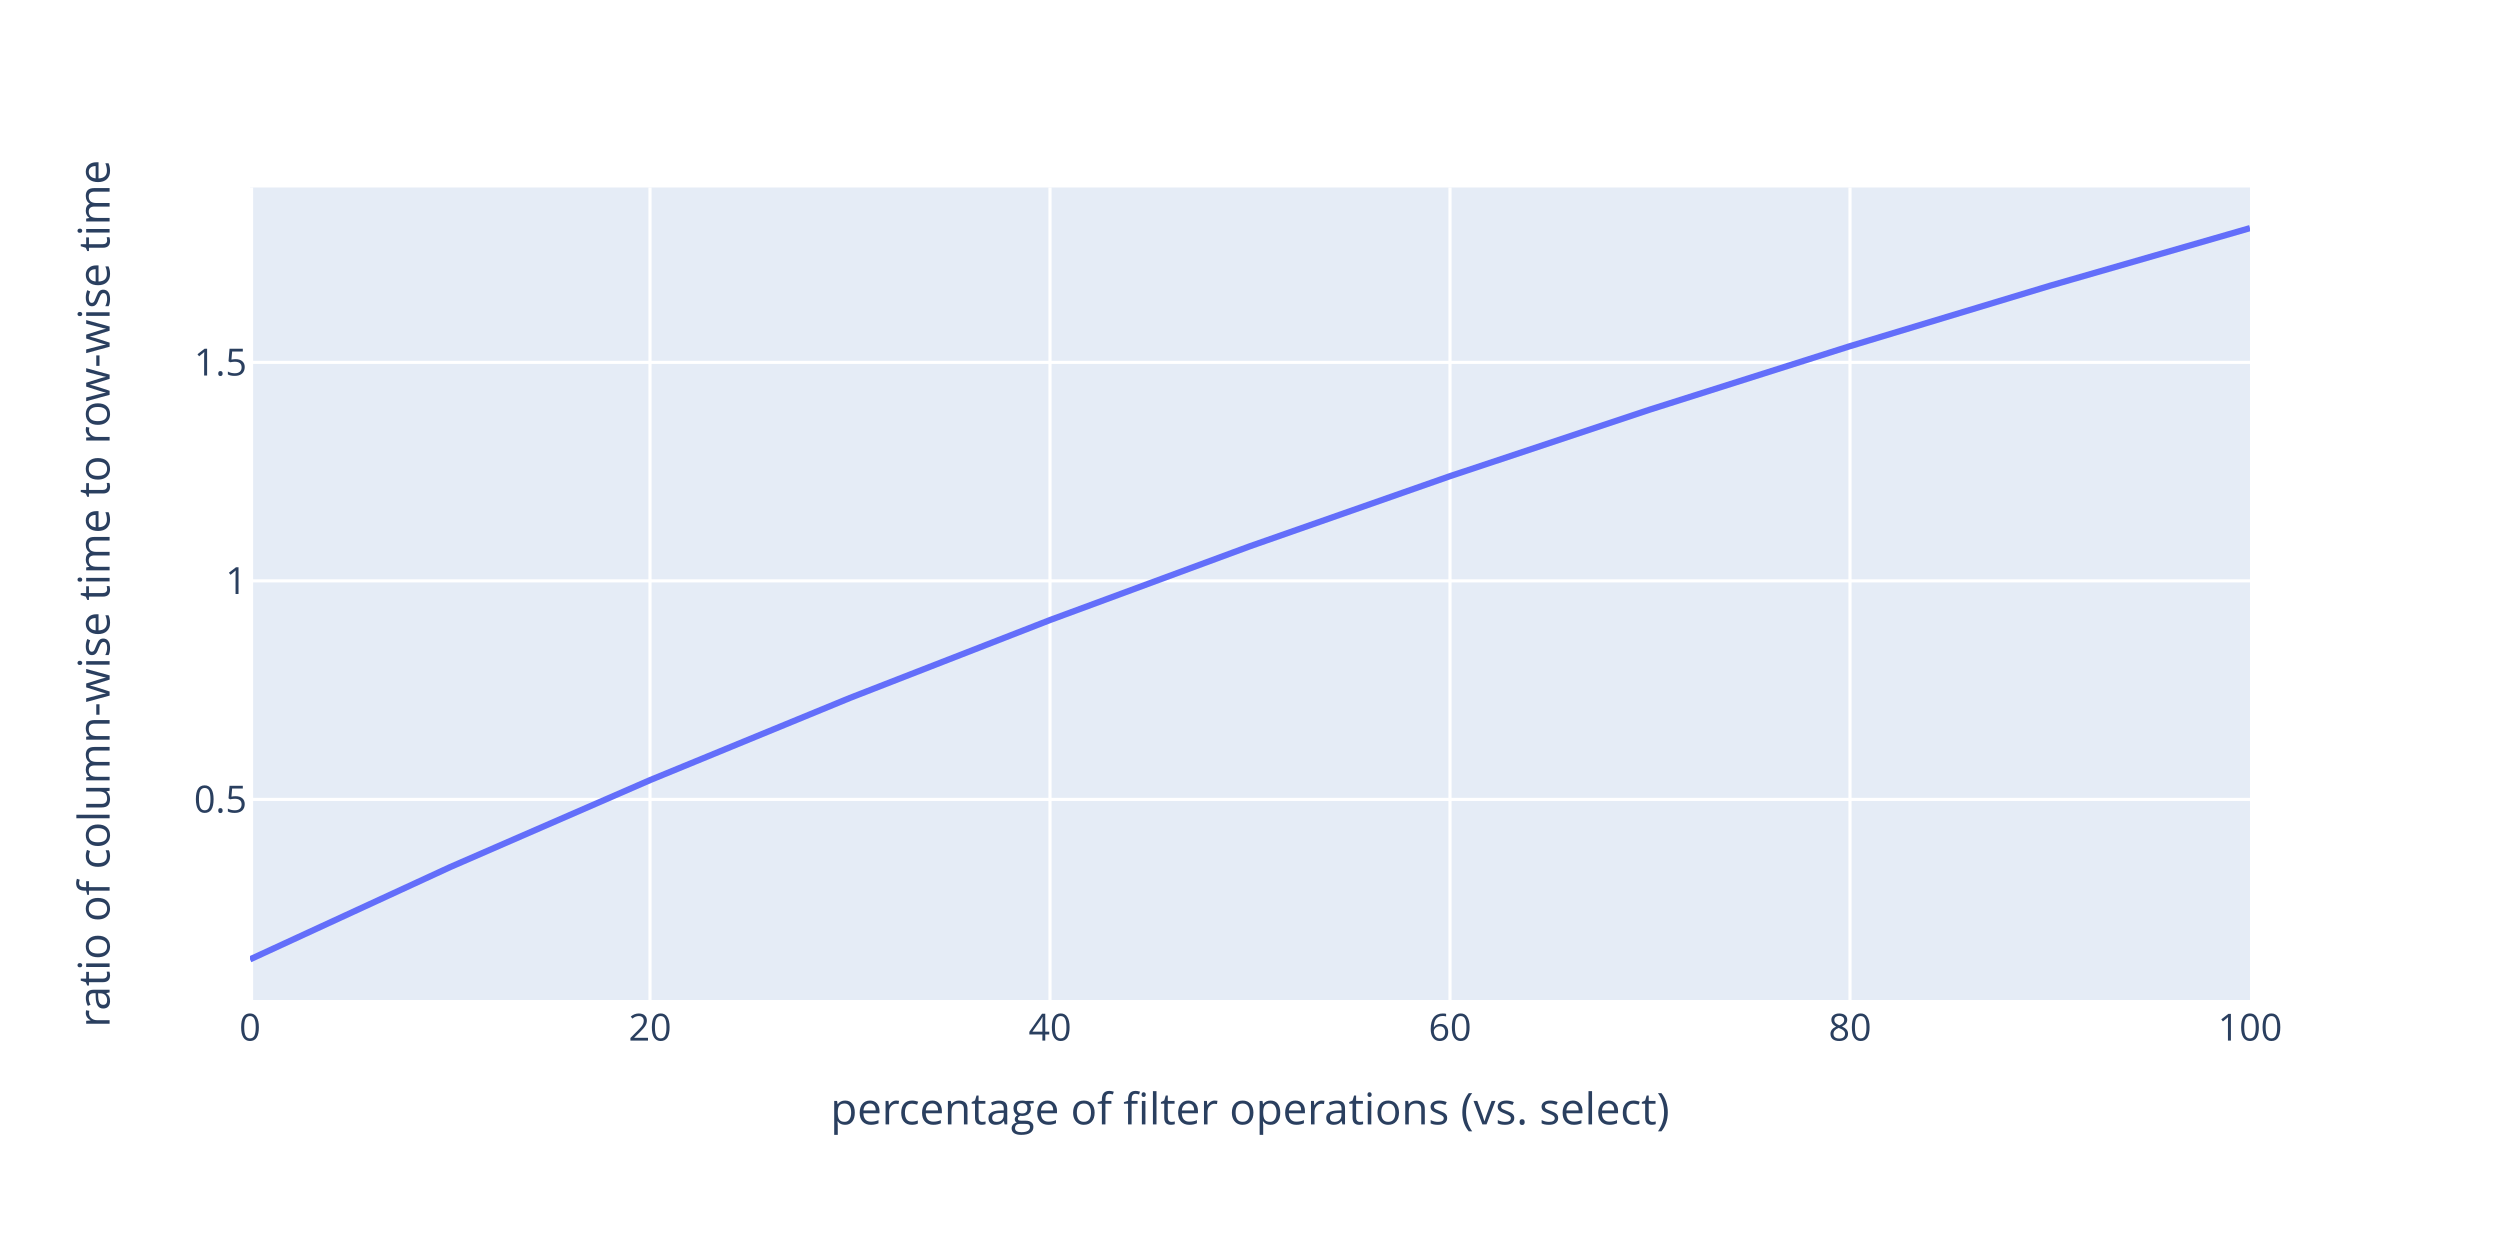
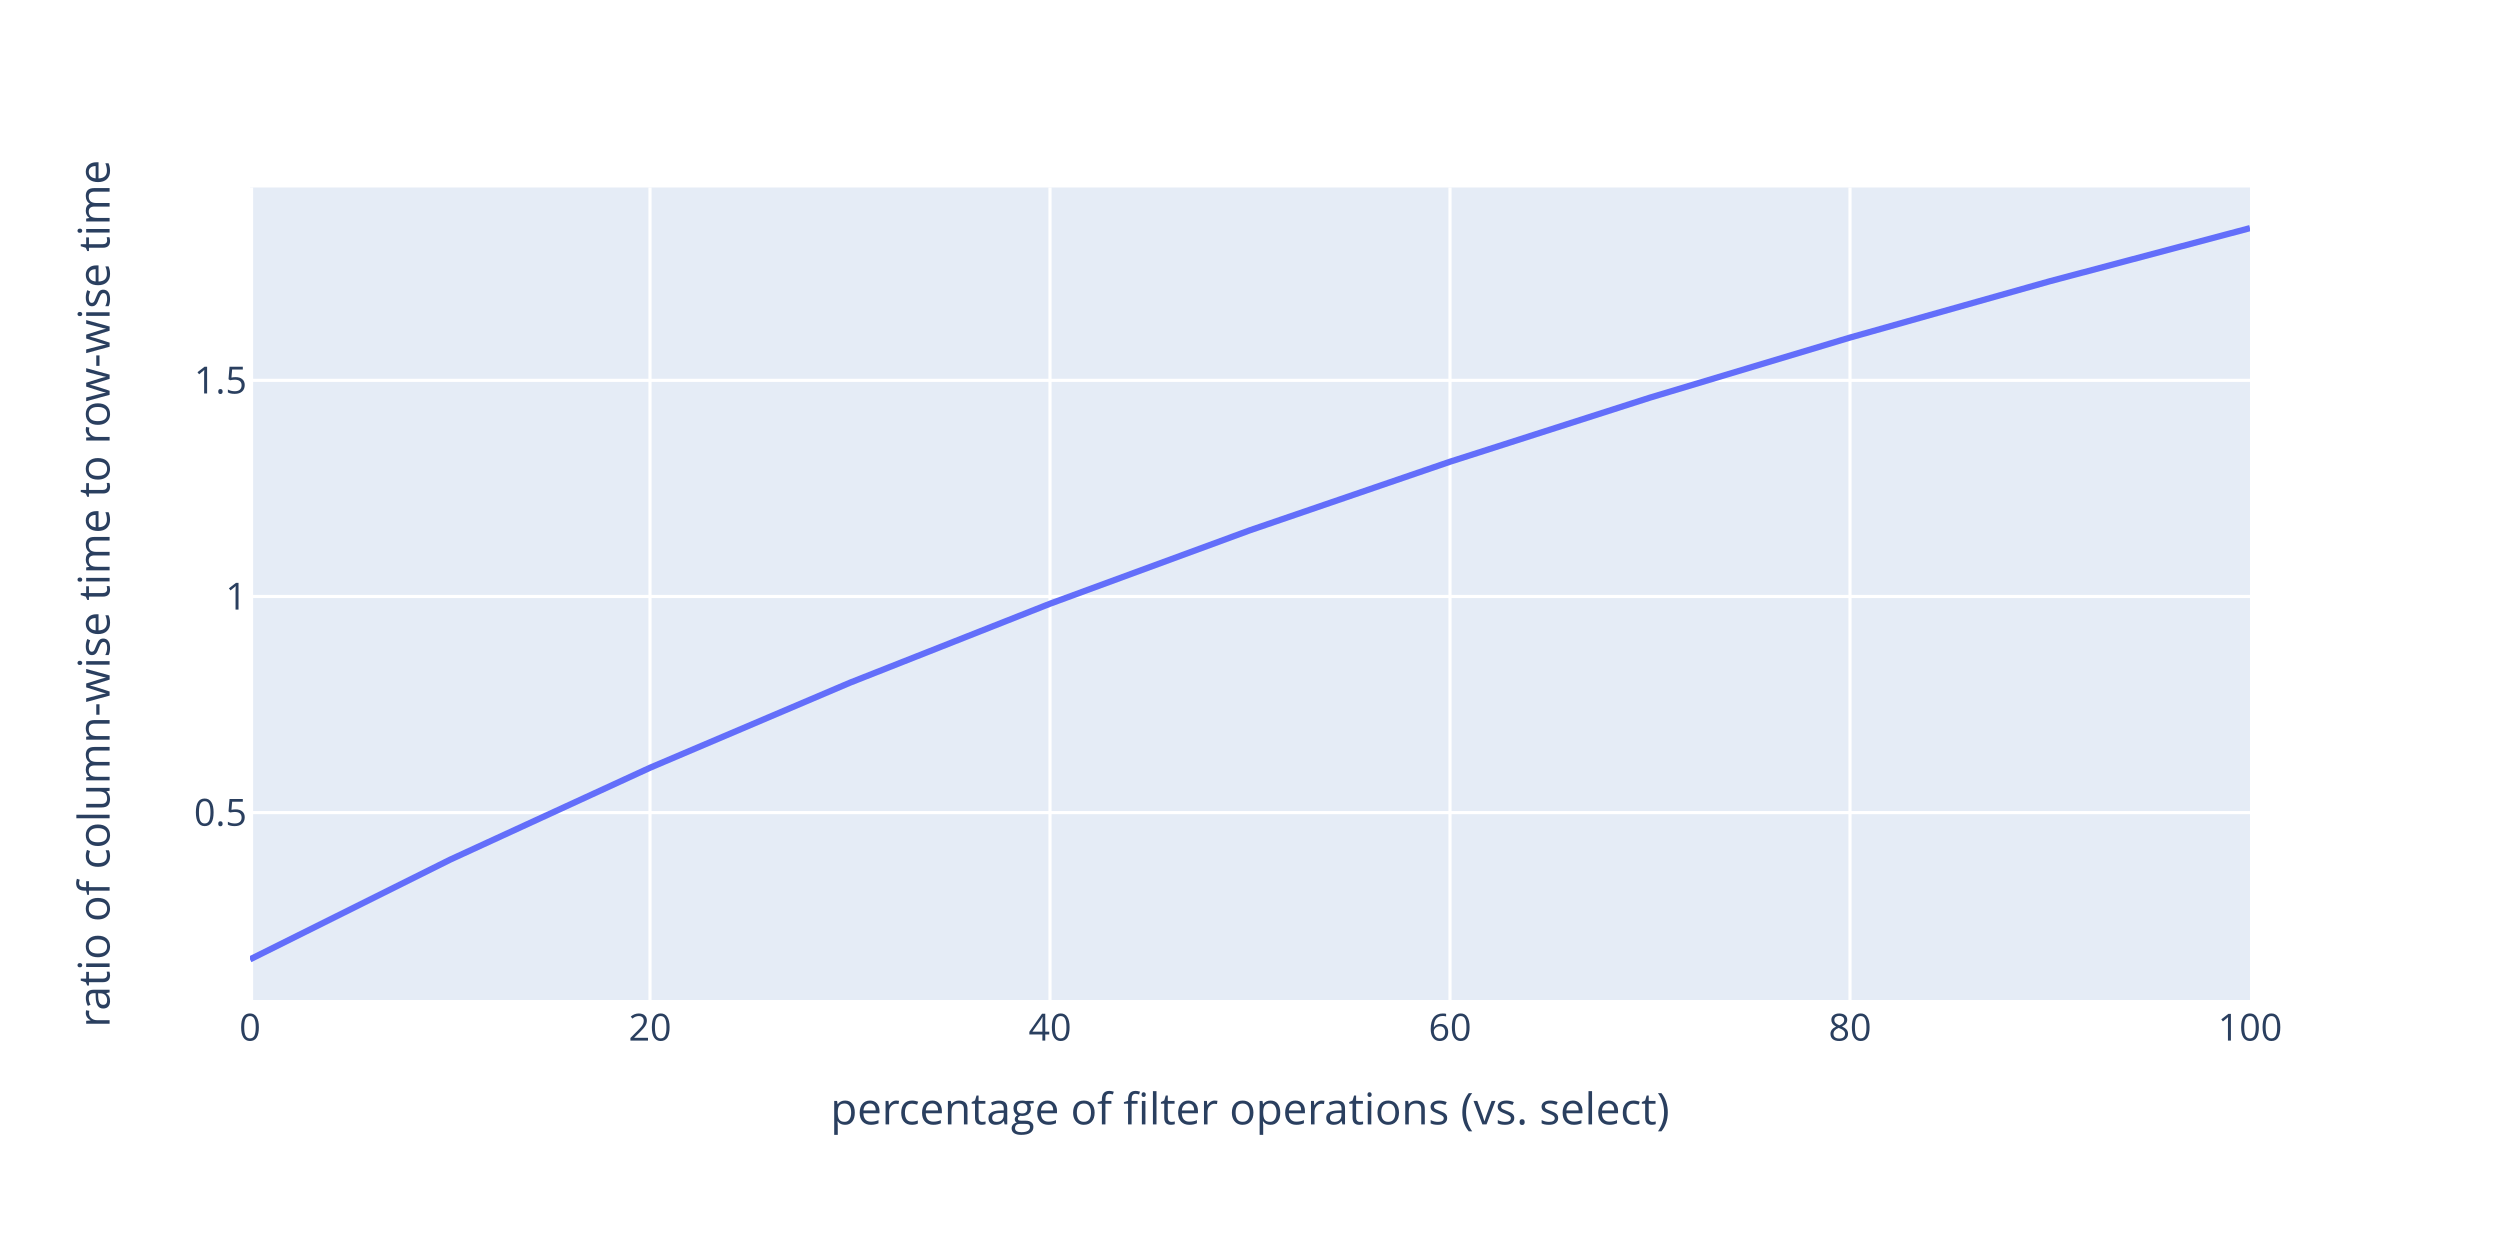
<svg xmlns="http://www.w3.org/2000/svg" class="main-svg" width="800" height="400" style="" viewBox="0 0 800 400">
  <rect x="0" y="0" width="800" height="400" style="fill: rgb(255, 255, 255); fill-opacity: 1;" />
-   <defs id="defs-a325e4">
+   <defs id="defs-e46590">
    <g class="clips">
-       <clipPath id="clipa325e4xyplot" class="plotclip">
+       <clipPath id="clipe46590xyplot" class="plotclip">
        <rect width="640" height="260" />
      </clipPath>
-       <clipPath class="axesclip" id="clipa325e4x">
+       <clipPath class="axesclip" id="clipe46590x">
        <rect x="80" y="0" width="640" height="400" />
      </clipPath>
-       <clipPath class="axesclip" id="clipa325e4y">
+       <clipPath class="axesclip" id="clipe46590y">
        <rect x="0" y="60" width="800" height="260" />
      </clipPath>
-       <clipPath class="axesclip" id="clipa325e4xy">
+       <clipPath class="axesclip" id="clipe46590xy">
        <rect x="80" y="60" width="640" height="260" />
      </clipPath>
    </g>
    <g class="gradients" />
    <g class="patterns" />
  </defs>
  <g class="bglayer">
    <rect class="bg" x="80" y="60" width="640" height="260" style="fill: rgb(229, 236, 246); fill-opacity: 1; stroke-width: 0;" />
  </g>
  <g class="layer-below">
    <g class="imagelayer" />
    <g class="shapelayer" />
  </g>
  <g class="cartesianlayer">
    <g class="subplot xy">
      <g class="layer-subplot">
        <g class="shapelayer" />
        <g class="imagelayer" />
      </g>
      <g class="minor-gridlayer">
        <g class="x" />
        <g class="y" />
      </g>
      <g class="gridlayer">
        <g class="x">
          <path class="xgrid crisp" transform="translate(208,0)" d="M0,60v260" style="stroke: rgb(255, 255, 255); stroke-opacity: 1; stroke-width: 1px;" />
          <path class="xgrid crisp" transform="translate(336,0)" d="M0,60v260" style="stroke: rgb(255, 255, 255); stroke-opacity: 1; stroke-width: 1px;" />
          <path class="xgrid crisp" transform="translate(464,0)" d="M0,60v260" style="stroke: rgb(255, 255, 255); stroke-opacity: 1; stroke-width: 1px;" />
          <path class="xgrid crisp" transform="translate(592,0)" d="M0,60v260" style="stroke: rgb(255, 255, 255); stroke-opacity: 1; stroke-width: 1px;" />
        </g>
        <g class="y">
-           <path class="ygrid crisp" transform="translate(0,255.81)" d="M80,0h640" style="stroke: rgb(255, 255, 255); stroke-opacity: 1; stroke-width: 1px;" />
-           <path class="ygrid crisp" transform="translate(0,185.88)" d="M80,0h640" style="stroke: rgb(255, 255, 255); stroke-opacity: 1; stroke-width: 1px;" />
-           <path class="ygrid crisp" transform="translate(0,115.96)" d="M80,0h640" style="stroke: rgb(255, 255, 255); stroke-opacity: 1; stroke-width: 1px;" />
+           <path class="ygrid crisp" transform="translate(0,260.03)" d="M80,0h640" style="stroke: rgb(255, 255, 255); stroke-opacity: 1; stroke-width: 1px;" />
+           <path class="ygrid crisp" transform="translate(0,190.87)" d="M80,0h640" style="stroke: rgb(255, 255, 255); stroke-opacity: 1; stroke-width: 1px;" />
+           <path class="ygrid crisp" transform="translate(0,121.71)" d="M80,0h640" style="stroke: rgb(255, 255, 255); stroke-opacity: 1; stroke-width: 1px;" />
        </g>
      </g>
      <g class="zerolinelayer">
        <path class="xzl zl crisp" transform="translate(80,0)" d="M0,60v260" style="stroke: rgb(255, 255, 255); stroke-opacity: 1; stroke-width: 2px;" />
      </g>
      <path class="xlines-below" />
      <path class="ylines-below" />
      <g class="overlines-below" />
      <g class="xaxislayer-below" />
      <g class="yaxislayer-below" />
      <g class="overaxes-below" />
-       <g class="plot" transform="translate(80,60)" clip-path="url(#clipa325e4xyplot)">
+       <g class="plot" transform="translate(80,60)" clip-path="url(#clipe46590xyplot)">
        <g class="scatterlayer mlayer">
-           <g class="trace scatter traced9aea6" style="stroke-miterlimit: 2; opacity: 1;">
+           <g class="trace scatter trace9f5b9f" style="stroke-miterlimit: 2; opacity: 1;">
            <g class="fills" />
            <g class="errorbars" />
            <g class="lines">
-               <path class="js-line" d="M0,247L64,217.49L128,189.64L192,163.33L256,138.41L320,114.79L384,92.37L448,71.06L512,50.77L576,31.44L640,13" style="vector-effect: none; fill: none; stroke: rgb(99, 110, 250); stroke-opacity: 1; stroke-width: 2px; opacity: 1;" />
+               <path class="js-line" d="M0,247L64,215.11L128,185.68L192,158.46L256,133.19L320,109.68L384,87.75L448,67.24L512,48.02L576,29.98L640,13" style="vector-effect: none; fill: none; stroke: rgb(99, 110, 250); stroke-opacity: 1; stroke-width: 2px; opacity: 1;" />
            </g>
            <g class="points" />
            <g class="text" />
          </g>
        </g>
      </g>
      <g class="overplot" />
      <path class="xlines-above crisp" d="M0,0" style="fill: none;" />
      <path class="ylines-above crisp" d="M0,0" style="fill: none;" />
      <g class="overlines-above" />
      <g class="xaxislayer-above">
        <g class="xtick">
          <text text-anchor="middle" x="0" y="333" transform="translate(80,0)" style="font-family: 'Open Sans', verdana, arial, sans-serif; font-size: 12px; fill: rgb(42, 63, 95); fill-opacity: 1; white-space: pre; opacity: 1;">0</text>
        </g>
        <g class="xtick">
          <text text-anchor="middle" x="0" y="333" style="font-family: 'Open Sans', verdana, arial, sans-serif; font-size: 12px; fill: rgb(42, 63, 95); fill-opacity: 1; white-space: pre; opacity: 1;" transform="translate(208,0)">20</text>
        </g>
        <g class="xtick">
          <text text-anchor="middle" x="0" y="333" style="font-family: 'Open Sans', verdana, arial, sans-serif; font-size: 12px; fill: rgb(42, 63, 95); fill-opacity: 1; white-space: pre; opacity: 1;" transform="translate(336,0)">40</text>
        </g>
        <g class="xtick">
          <text text-anchor="middle" x="0" y="333" style="font-family: 'Open Sans', verdana, arial, sans-serif; font-size: 12px; fill: rgb(42, 63, 95); fill-opacity: 1; white-space: pre; opacity: 1;" transform="translate(464,0)">60</text>
        </g>
        <g class="xtick">
          <text text-anchor="middle" x="0" y="333" style="font-family: 'Open Sans', verdana, arial, sans-serif; font-size: 12px; fill: rgb(42, 63, 95); fill-opacity: 1; white-space: pre; opacity: 1;" transform="translate(592,0)">80</text>
        </g>
        <g class="xtick">
          <text text-anchor="middle" x="0" y="333" style="font-family: 'Open Sans', verdana, arial, sans-serif; font-size: 12px; fill: rgb(42, 63, 95); fill-opacity: 1; white-space: pre; opacity: 1;" transform="translate(720,0)">100</text>
        </g>
      </g>
      <g class="yaxislayer-above">
        <g class="ytick">
-           <text text-anchor="end" x="79" y="4.2" transform="translate(0,255.81)" style="font-family: 'Open Sans', verdana, arial, sans-serif; font-size: 12px; fill: rgb(42, 63, 95); fill-opacity: 1; white-space: pre; opacity: 1;">0.5</text>
+           <text text-anchor="end" x="79" y="4.2" transform="translate(0,260.03)" style="font-family: 'Open Sans', verdana, arial, sans-serif; font-size: 12px; fill: rgb(42, 63, 95); fill-opacity: 1; white-space: pre; opacity: 1;">0.5</text>
        </g>
        <g class="ytick">
-           <text text-anchor="end" x="79" y="4.2" style="font-family: 'Open Sans', verdana, arial, sans-serif; font-size: 12px; fill: rgb(42, 63, 95); fill-opacity: 1; white-space: pre; opacity: 1;" transform="translate(0,185.88)">1</text>
+           <text text-anchor="end" x="79" y="4.2" style="font-family: 'Open Sans', verdana, arial, sans-serif; font-size: 12px; fill: rgb(42, 63, 95); fill-opacity: 1; white-space: pre; opacity: 1;" transform="translate(0,190.87)">1</text>
        </g>
        <g class="ytick">
-           <text text-anchor="end" x="79" y="4.2" style="font-family: 'Open Sans', verdana, arial, sans-serif; font-size: 12px; fill: rgb(42, 63, 95); fill-opacity: 1; white-space: pre; opacity: 1;" transform="translate(0,115.96)">1.5</text>
+           <text text-anchor="end" x="79" y="4.2" style="font-family: 'Open Sans', verdana, arial, sans-serif; font-size: 12px; fill: rgb(42, 63, 95); fill-opacity: 1; white-space: pre; opacity: 1;" transform="translate(0,121.71)">1.5</text>
        </g>
      </g>
      <g class="overaxes-above" />
    </g>
  </g>
  <g class="polarlayer" />
  <g class="smithlayer" />
  <g class="ternarylayer" />
  <g class="geolayer" />
  <g class="funnelarealayer" />
  <g class="pielayer" />
  <g class="iciclelayer" />
  <g class="treemaplayer" />
  <g class="sunburstlayer" />
  <g class="glimages" />
-   <defs id="topdefs-a325e4">
+   <defs id="topdefs-e46590">
    <g class="clips" />
  </defs>
  <g class="layer-above">
    <g class="imagelayer" />
    <g class="shapelayer" />
  </g>
  <g class="infolayer">
    <g class="g-gtitle" />
    <g class="g-xtitle">
      <text class="xtitle" x="400" y="359.8" text-anchor="middle" style="font-family: 'Open Sans', verdana, arial, sans-serif; font-size: 14px; fill: rgb(42, 63, 95); opacity: 1; font-weight: normal; white-space: pre;">percentage of filter operations (vs. select)</text>
    </g>
    <g class="g-ytitle">
      <text class="ytitle" transform="rotate(-90,35.075,190)" x="35.075" y="190" text-anchor="middle" style="font-family: 'Open Sans', verdana, arial, sans-serif; font-size: 14px; fill: rgb(42, 63, 95); opacity: 1; font-weight: normal; white-space: pre;">ratio of column-wise time to row-wise time</text>
    </g>
  </g>
</svg>
